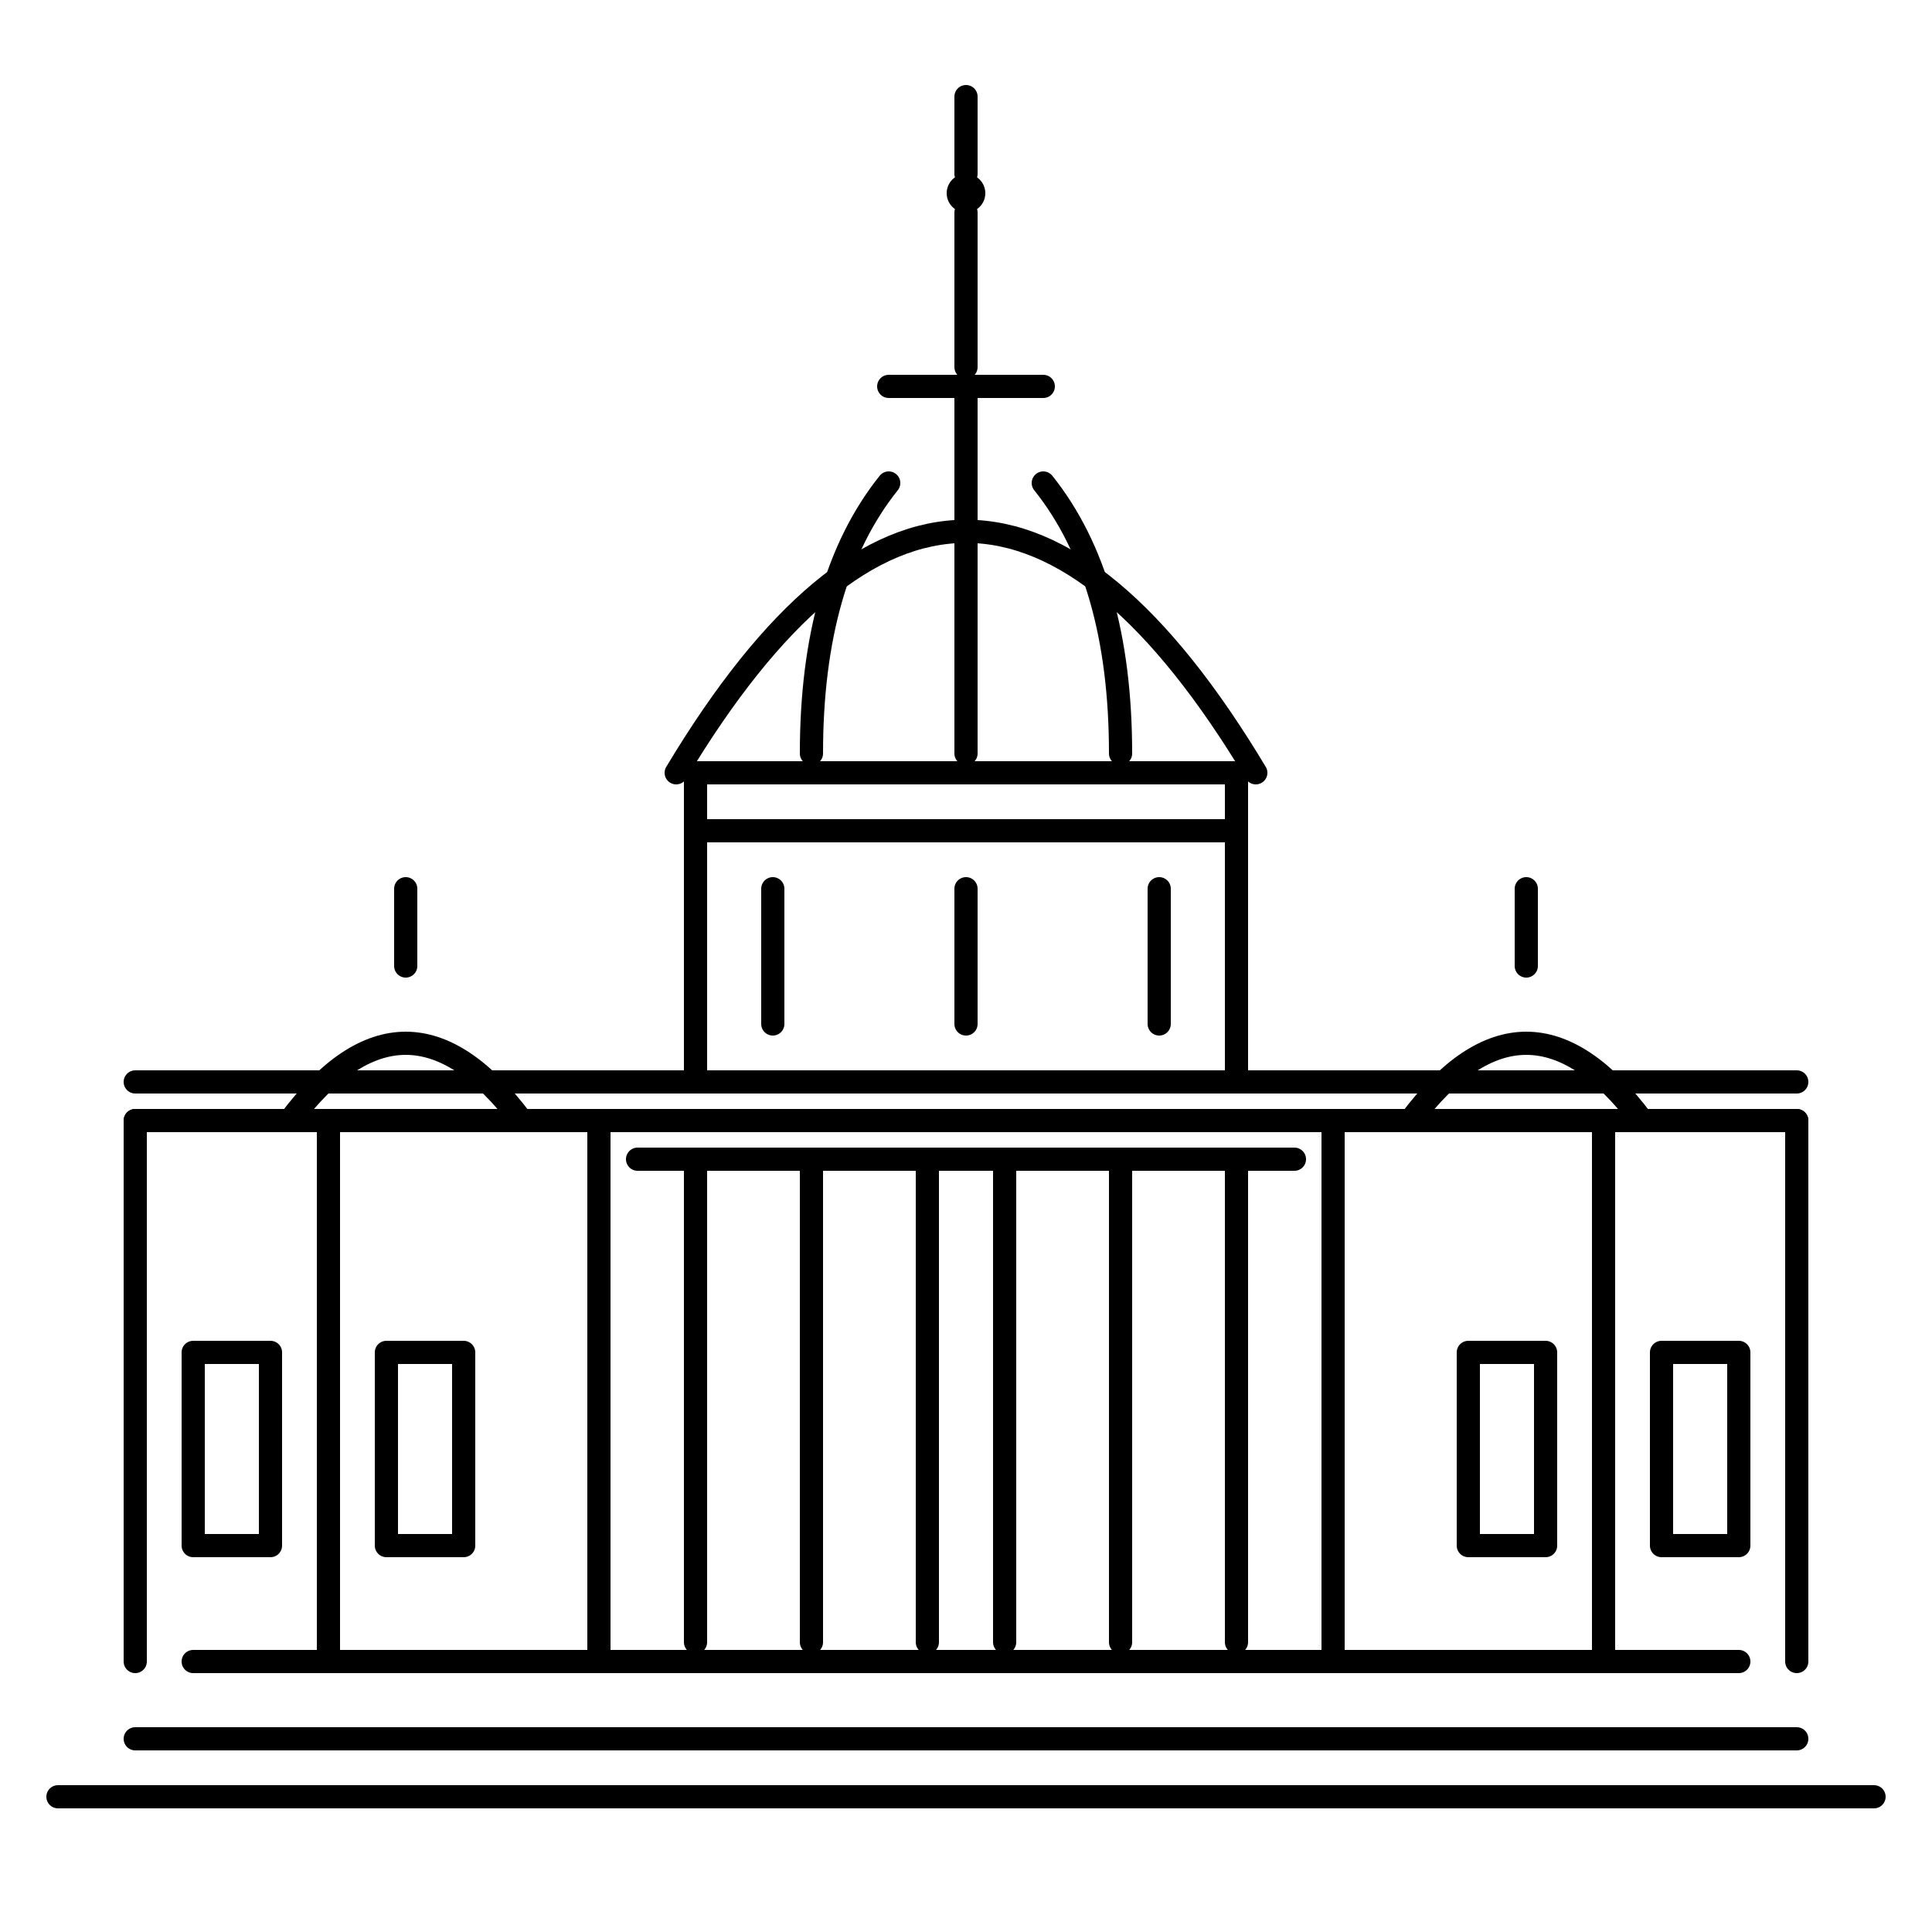
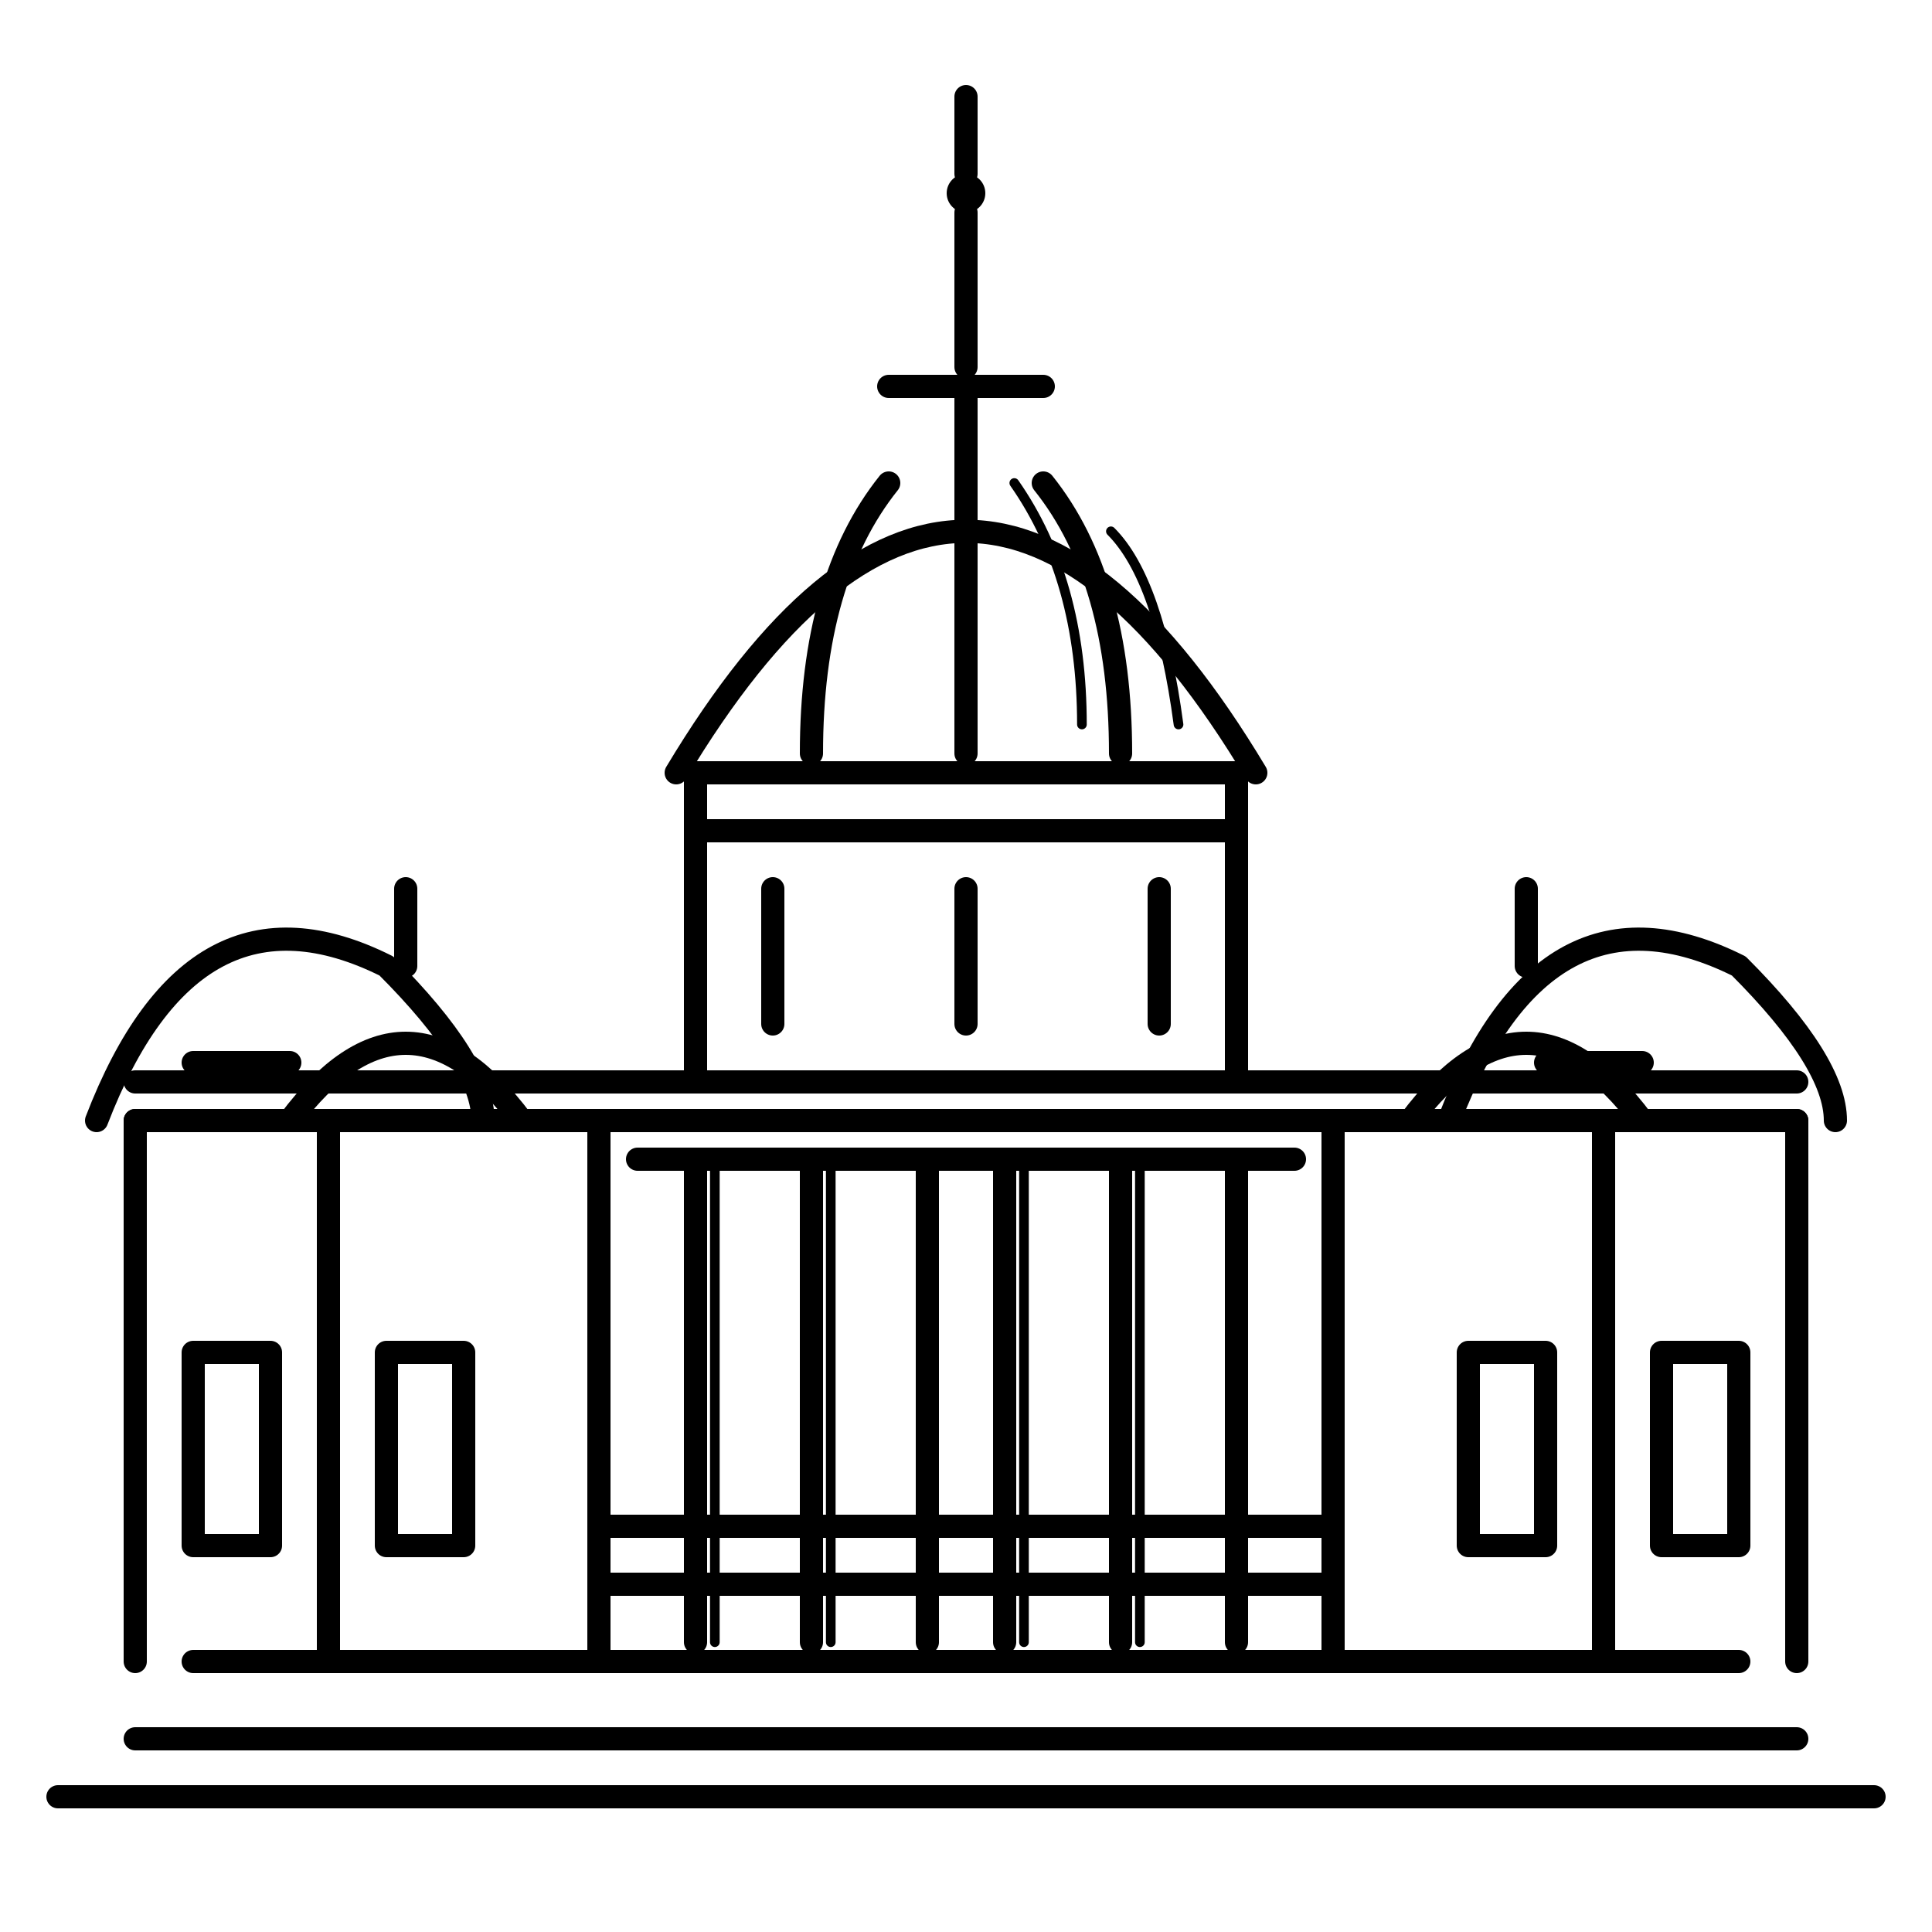
<svg xmlns="http://www.w3.org/2000/svg" viewBox="0 0 200 200">
+   <g id="shadow" fill="none" stroke="currentColor" stroke-width="2.4" stroke-linecap="round" stroke-linejoin="round">
+     <path d="M 10 116 Q 20 90 40 100 Q 50 110 50 116" />
+     <path d="M 150 116 Q 160 90 180 100 Q 190 110 190 116" />
+     <line x1="20" y1="110" x2="30" y2="110" />
+     <line x1="160" y1="110" x2="170" y2="110" />
+   </g>
  <g id="ink" fill="none" stroke="currentColor" stroke-width="2.4" stroke-linecap="round" stroke-linejoin="round">
    <line x1="6" y1="186" x2="194" y2="186" />
    <line x1="20" y1="172" x2="180" y2="172" />
    <line x1="14" y1="180" x2="186" y2="180" />
    <line x1="14" y1="172" x2="14" y2="116" />
    <line x1="186" y1="172" x2="186" y2="116" />
    <line x1="14" y1="116" x2="186" y2="116" />
    <line x1="14" y1="112" x2="186" y2="112" />
    <line x1="34" y1="172" x2="34" y2="116" />
    <line x1="166" y1="172" x2="166" y2="116" />
    <rect x="20" y="140" width="8" height="20" />
    <rect x="40" y="140" width="8" height="20" />
    <rect x="152" y="140" width="8" height="20" />
    <rect x="172" y="140" width="8" height="20" />
    <line x1="62" y1="172" x2="62" y2="116" />
    <line x1="62" y1="116" x2="138" y2="116" />
    <line x1="138" y1="172" x2="138" y2="116" />
    <line x1="72" y1="170" x2="72" y2="120" />
    <line x1="84" y1="170" x2="84" y2="120" />
    <line x1="96" y1="170" x2="96" y2="120" />
    <line x1="104" y1="170" x2="104" y2="120" />
    <line x1="116" y1="170" x2="116" y2="120" />
    <line x1="128" y1="170" x2="128" y2="120" />
    <line x1="66" y1="120" x2="134" y2="120" />
+     <line x1="62" y1="164" x2="138" y2="164" />
+     <line x1="62" y1="158" x2="138" y2="158" />
    <rect x="72" y="80" width="56" height="32" />
    <line x1="72" y1="86" x2="128" y2="86" />
    <line x1="80" y1="92" x2="80" y2="106" />
    <line x1="100" y1="92" x2="100" y2="106" />
    <line x1="120" y1="92" x2="120" y2="106" />
    <path d="M 70 80 Q 100 30 130 80" />
    <path d="M 84 78 Q 84 60 92 50" />
    <path d="M 116 78 Q 116 60 108 50" />
    <line x1="100" y1="78" x2="100" y2="40" />
-     <line x1="92" y1="40" x2="108" y2="40" />
-     <line x1="100" y1="38" x2="100" y2="22" />
-     <circle cx="100" cy="20" r="2" fill="currentColor" stroke="none" />
-     <line x1="100" y1="18" x2="100" y2="10" />
+     <path d="M 112 75 Q 112 60 105 50" stroke-width="1" />
+     <path d="M 122 75 Q 120 60 115 55" stroke-width="1" />
    <path d="M 30 116 Q 42 100 54 116" />
    <line x1="42" y1="100" x2="42" y2="92" />
    <path d="M 146 116 Q 158 100 170 116" />
    <line x1="158" y1="100" x2="158" y2="92" />
  </g>
+   <g id="accent" fill="none" stroke="currentColor" stroke-width="2.4" stroke-linecap="round" stroke-linejoin="round">
+     <line x1="74" y1="170" x2="74" y2="120" stroke-width="1" />
+     <line x1="86" y1="170" x2="86" y2="120" stroke-width="1" />
+     <line x1="106" y1="170" x2="106" y2="120" stroke-width="1" />
+     <line x1="118" y1="170" x2="118" y2="120" stroke-width="1" />
+   </g>
+   <g id="foil" fill="none" stroke="currentColor" stroke-width="2.4" stroke-linecap="round" stroke-linejoin="round">
+     <line x1="92" y1="40" x2="108" y2="40" />
+     <line x1="100" y1="38" x2="100" y2="22" />
+     <circle cx="100" cy="20" r="2" fill="currentColor" stroke="none" />
+     <line x1="100" y1="18" x2="100" y2="10" />
+   </g>
</svg>
